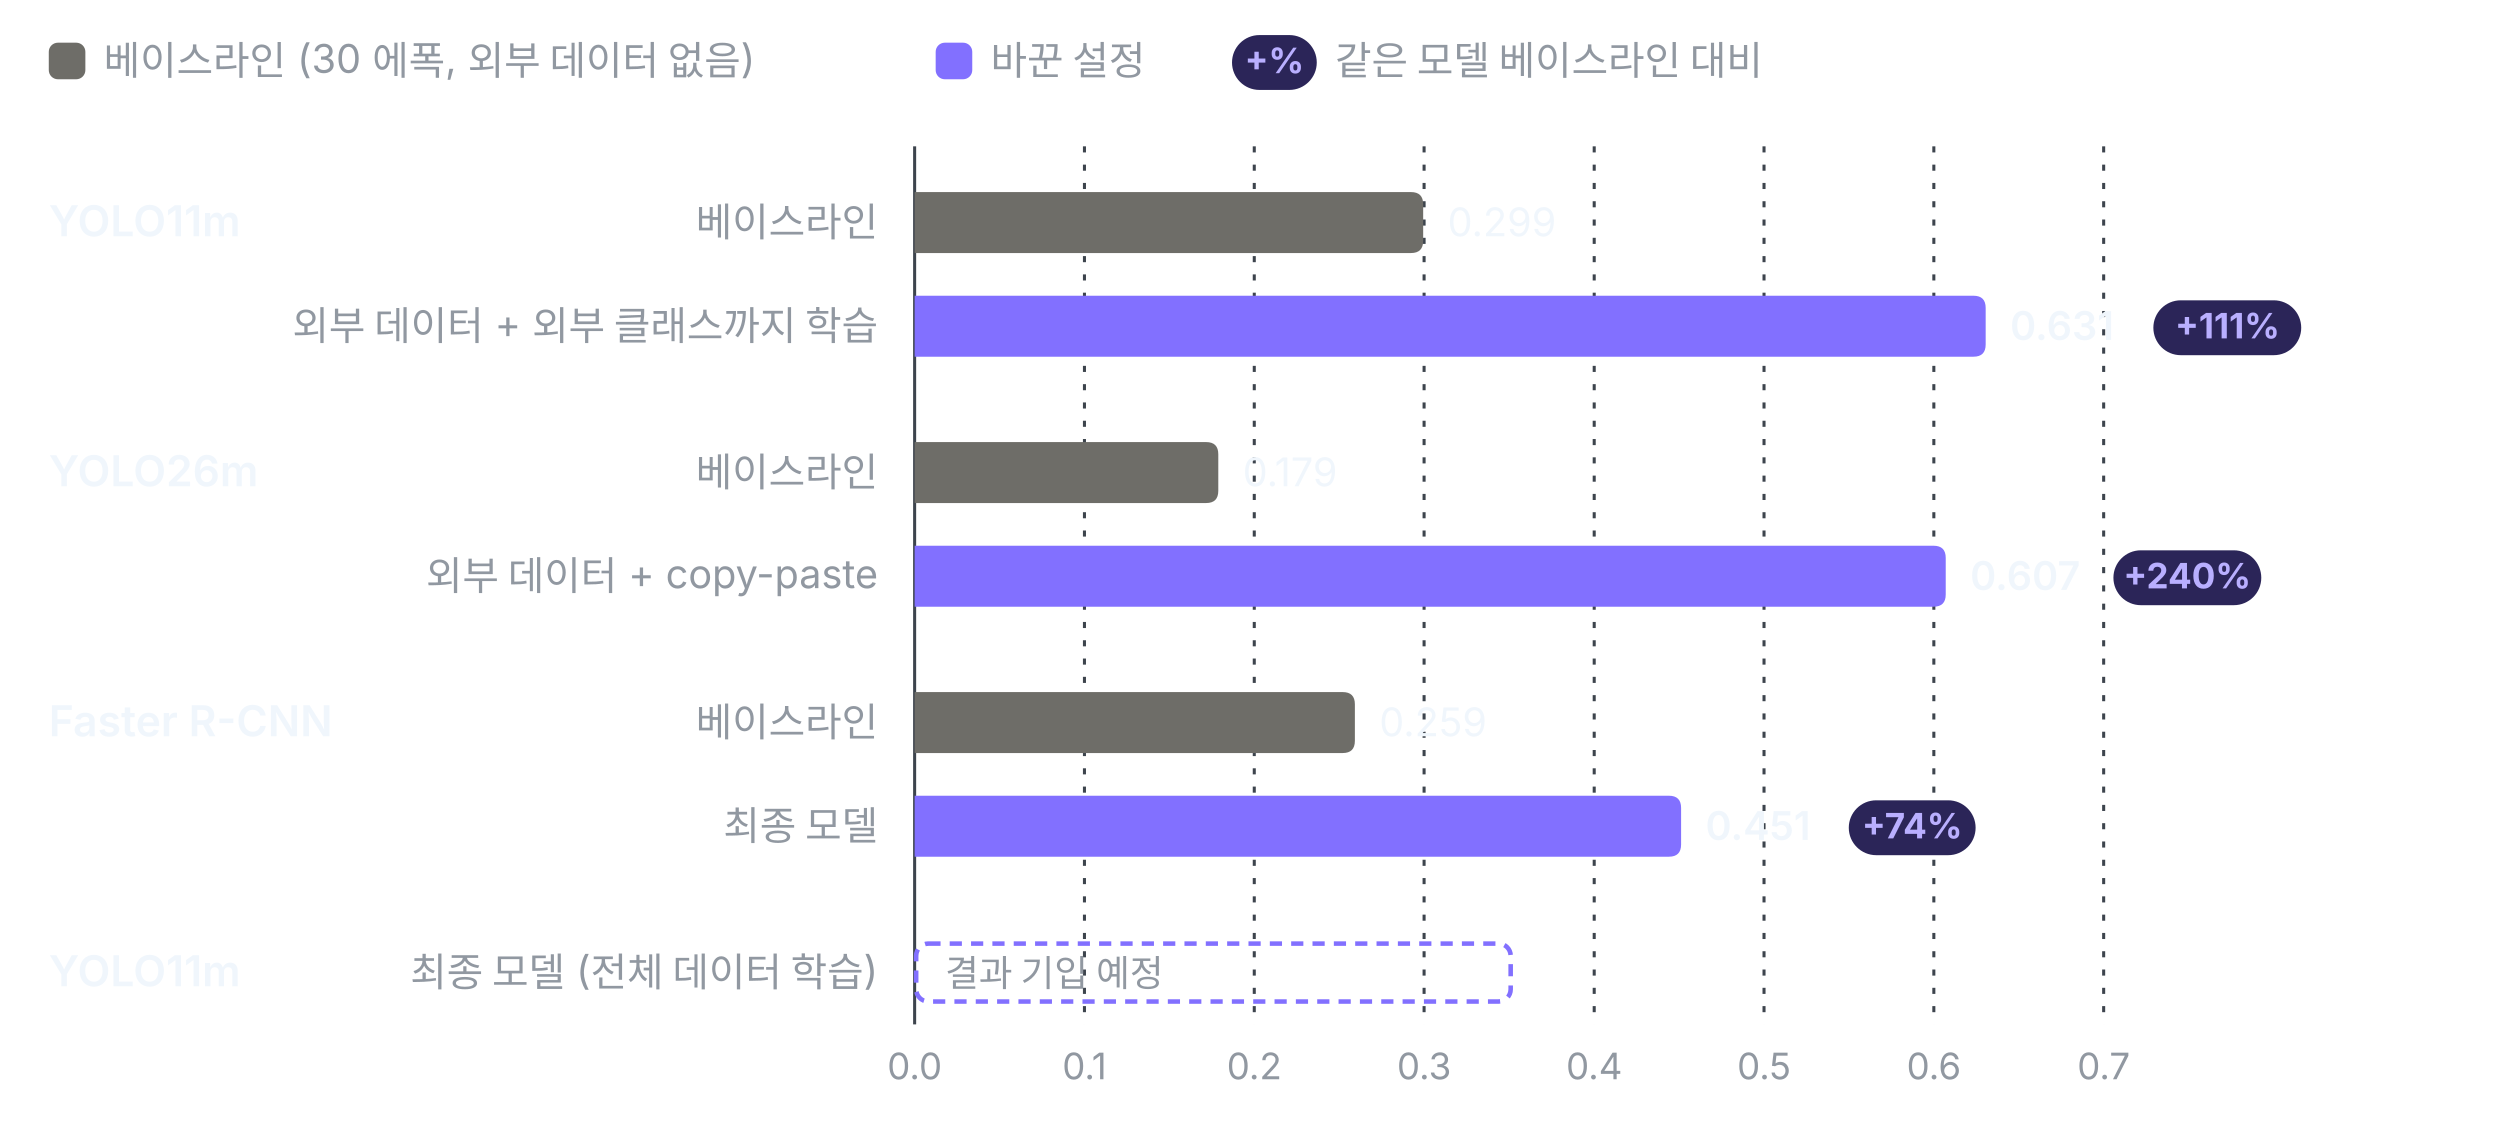
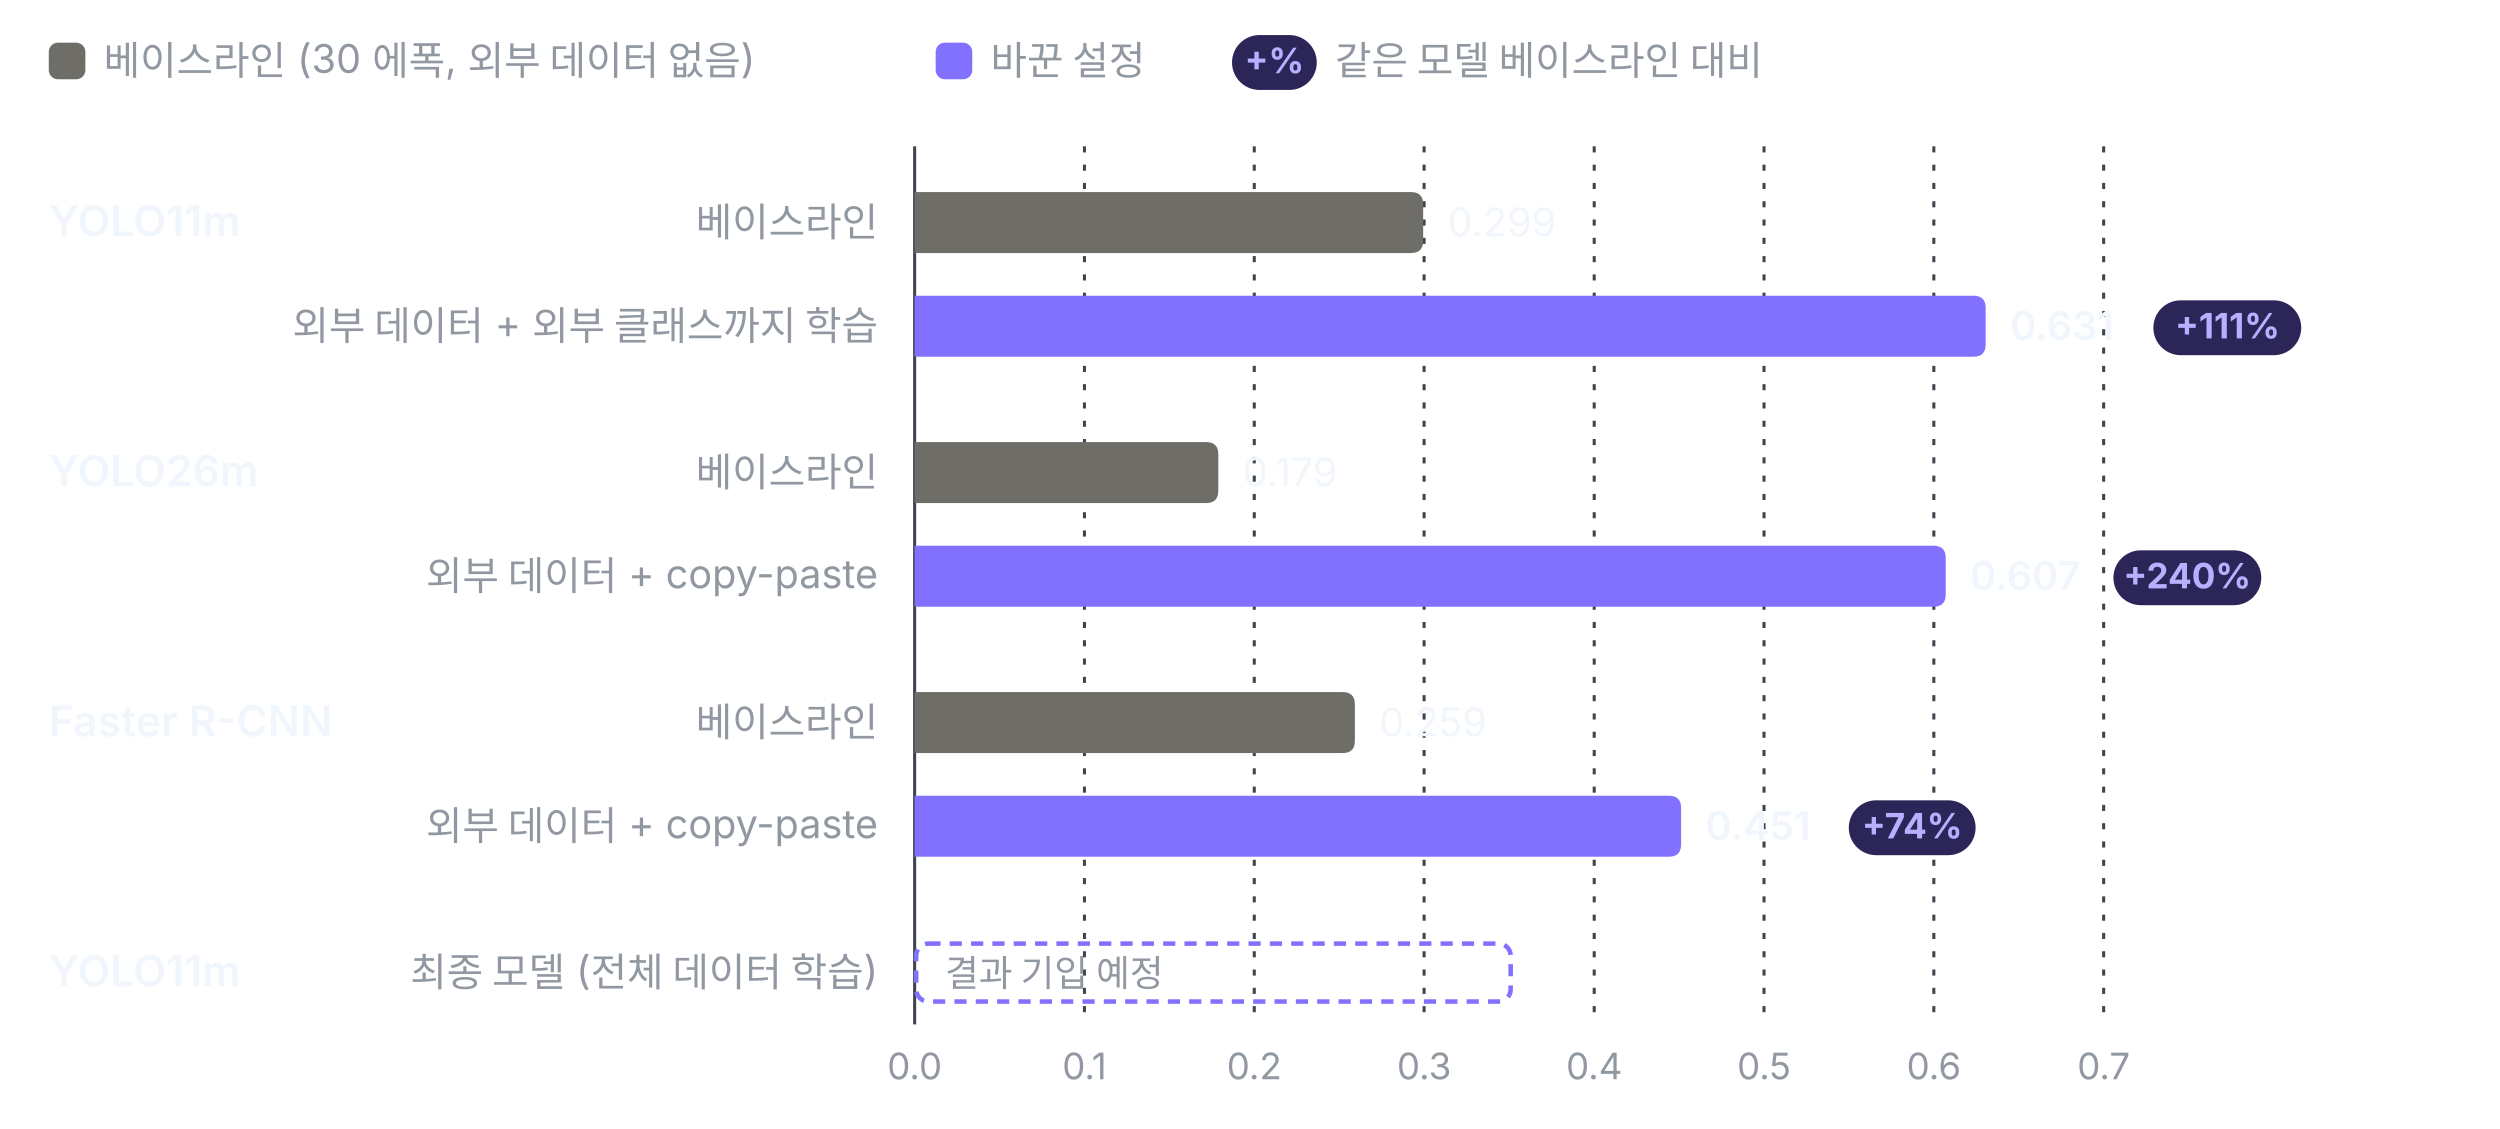
<svg xmlns="http://www.w3.org/2000/svg" width="820" height="370" viewBox="0 0 820 370" font-family="-apple-system, BlinkMacSystemFont, 'Apple SD Gothic Neo', 'Malgun Gothic', 'Noto Sans KR', 'Segoe UI', sans-serif" role="img" aria-label="모델·설정별 Kaggle mAP@[0.75:0.95] 막대그래프">
  <rect x="16" y="14" width="12" height="12" rx="3" fill="#6e6d68" />
  <text x="34" y="24.5" font-size="13" fill="#9198a1">베이스라인 (30 에폭, 외부 데이터 없음)</text>
  <rect x="306.9" y="14" width="12" height="12" rx="3" fill="#8270FF" />
  <text x="324.9" y="24.5" font-size="13" fill="#9198a1">바꾼 설정</text>
  <rect x="404.1" y="11.5" width="27.8" height="18" rx="9.0" fill="#2B2558" />
  <text x="418.0" y="24.0" font-size="11.5" font-weight="700" fill="#B9AFFF" text-anchor="middle">+%</text>
  <text x="437.9" y="24.5" font-size="13" fill="#9198a1">같은 모델 베이스라인 대비</text>
  <line x1="300.0" y1="48" x2="300.0" y2="336" stroke="#3d444d" stroke-width="1" />
  <text x="300.0" y="354" font-size="12" fill="#9198a1" text-anchor="middle">0.0</text>
  <line x1="355.7" y1="48" x2="355.7" y2="336" stroke="#3d444d" stroke-width="1" stroke-dasharray="2 4" />
  <text x="355.7" y="354" font-size="12" fill="#9198a1" text-anchor="middle">0.1</text>
  <line x1="411.4" y1="48" x2="411.4" y2="336" stroke="#3d444d" stroke-width="1" stroke-dasharray="2 4" />
  <text x="411.4" y="354" font-size="12" fill="#9198a1" text-anchor="middle">0.2</text>
  <line x1="467.1" y1="48" x2="467.1" y2="336" stroke="#3d444d" stroke-width="1" stroke-dasharray="2 4" />
  <text x="467.1" y="354" font-size="12" fill="#9198a1" text-anchor="middle">0.3</text>
  <line x1="522.9" y1="48" x2="522.9" y2="336" stroke="#3d444d" stroke-width="1" stroke-dasharray="2 4" />
  <text x="522.9" y="354" font-size="12" fill="#9198a1" text-anchor="middle">0.4</text>
  <line x1="578.6" y1="48" x2="578.6" y2="336" stroke="#3d444d" stroke-width="1" stroke-dasharray="2 4" />
  <text x="578.6" y="354" font-size="12" fill="#9198a1" text-anchor="middle">0.5</text>
  <line x1="634.3" y1="48" x2="634.3" y2="336" stroke="#3d444d" stroke-width="1" stroke-dasharray="2 4" />
  <text x="634.3" y="354" font-size="12" fill="#9198a1" text-anchor="middle">0.6</text>
  <line x1="690.0" y1="48" x2="690.0" y2="336" stroke="#3d444d" stroke-width="1" stroke-dasharray="2 4" />
  <text x="690.0" y="354" font-size="12" fill="#9198a1" text-anchor="middle">0.7</text>
  <text x="16" y="77.5" font-size="14" font-weight="600" fill="#f0f6fc">YOLO11m</text>
  <text x="288" y="77.5" font-size="13" fill="#9198a1" text-anchor="end">베이스라인</text>
  <path d="M300.0,63.0 H462.8 Q466.8,63.0 466.8,67.0 V79.0 Q466.8,83.0 462.8,83.0 H300.0 Z" fill="#6e6d68" />
  <text x="474.8" y="77.5" font-size="13" font-weight="400" fill="#f0f6fc">0.299</text>
  <text x="288" y="111.5" font-size="13" fill="#9198a1" text-anchor="end">외부 데이터 + 외부 클래스까지 학습</text>
  <path d="M300.0,97.0 H647.3 Q651.3,97.0 651.3,101.0 V113.0 Q651.3,117.0 647.3,117.0 H300.0 Z" fill="#8270FF" />
  <text x="659.3" y="111.5" font-size="13" font-weight="600" fill="#f0f6fc">0.631</text>
  <rect x="706.3" y="98.5" width="48.5" height="18" rx="9.0" fill="#2B2558" />
  <text x="730.6" y="111.0" font-size="11.5" font-weight="700" fill="#B9AFFF" text-anchor="middle">+111%</text>
  <text x="16" y="159.5" font-size="14" font-weight="600" fill="#f0f6fc">YOLO26m</text>
  <text x="288" y="159.5" font-size="13" fill="#9198a1" text-anchor="end">베이스라인</text>
  <path d="M300.0,145.0 H395.6 Q399.6,145.0 399.6,149.0 V161.0 Q399.6,165.0 395.6,165.0 H300.0 Z" fill="#6e6d68" />
  <text x="407.6" y="159.5" font-size="13" font-weight="400" fill="#f0f6fc">0.179</text>
  <text x="288" y="193.5" font-size="13" fill="#9198a1" text-anchor="end">외부 데이터 + copy-paste</text>
  <path d="M300.0,179.0 H634.2 Q638.2,179.0 638.2,183.0 V195.0 Q638.2,199.0 634.2,199.0 H300.0 Z" fill="#8270FF" />
  <text x="646.2" y="193.5" font-size="13" font-weight="600" fill="#f0f6fc">0.607</text>
  <rect x="693.2" y="180.5" width="48.5" height="18" rx="9.0" fill="#2B2558" />
  <text x="717.4" y="193.0" font-size="11.5" font-weight="700" fill="#B9AFFF" text-anchor="middle">+240%</text>
  <text x="16" y="241.5" font-size="14" font-weight="600" fill="#f0f6fc">Faster R-CNN</text>
  <text x="288" y="241.5" font-size="13" fill="#9198a1" text-anchor="end">베이스라인</text>
  <path d="M300.0,227.0 H440.4 Q444.4,227.0 444.4,231.0 V243.0 Q444.4,247.0 440.4,247.0 H300.0 Z" fill="#6e6d68" />
  <text x="452.4" y="241.5" font-size="13" font-weight="400" fill="#f0f6fc">0.259</text>
-   <text x="288" y="275.5" font-size="13" fill="#9198a1" text-anchor="end">최종 모델</text>
+   <text x="288" y="275.5" font-size="13" fill="#9198a1" text-anchor="end">외부 데이터 + copy-paste</text>
  <path d="M300.0,261.0 H547.4 Q551.4,261.0 551.4,265.0 V277.0 Q551.4,281.0 547.4,281.0 H300.0 Z" fill="#8270FF" />
  <text x="559.4" y="275.5" font-size="13" font-weight="600" fill="#f0f6fc">0.451</text>
  <rect x="606.4" y="262.5" width="41.6" height="18" rx="9.0" fill="#2B2558" />
  <text x="627.2" y="275.0" font-size="11.5" font-weight="700" fill="#B9AFFF" text-anchor="middle">+74%</text>
  <text x="16" y="323.5" font-size="14" font-weight="600" fill="#f0f6fc">YOLO11m</text>
  <text x="288" y="323.5" font-size="13" fill="#9198a1" text-anchor="end">최종 모델 (전체 데이터 학습)</text>
  <rect x="300.5" y="309.5" width="195.0" height="19" rx="4" fill="none" stroke="#8270FF" stroke-width="1.5" stroke-dasharray="4 3" />
  <text x="310" y="323.5" font-size="12" fill="#9198a1">결과 기입 예정</text>
</svg>
